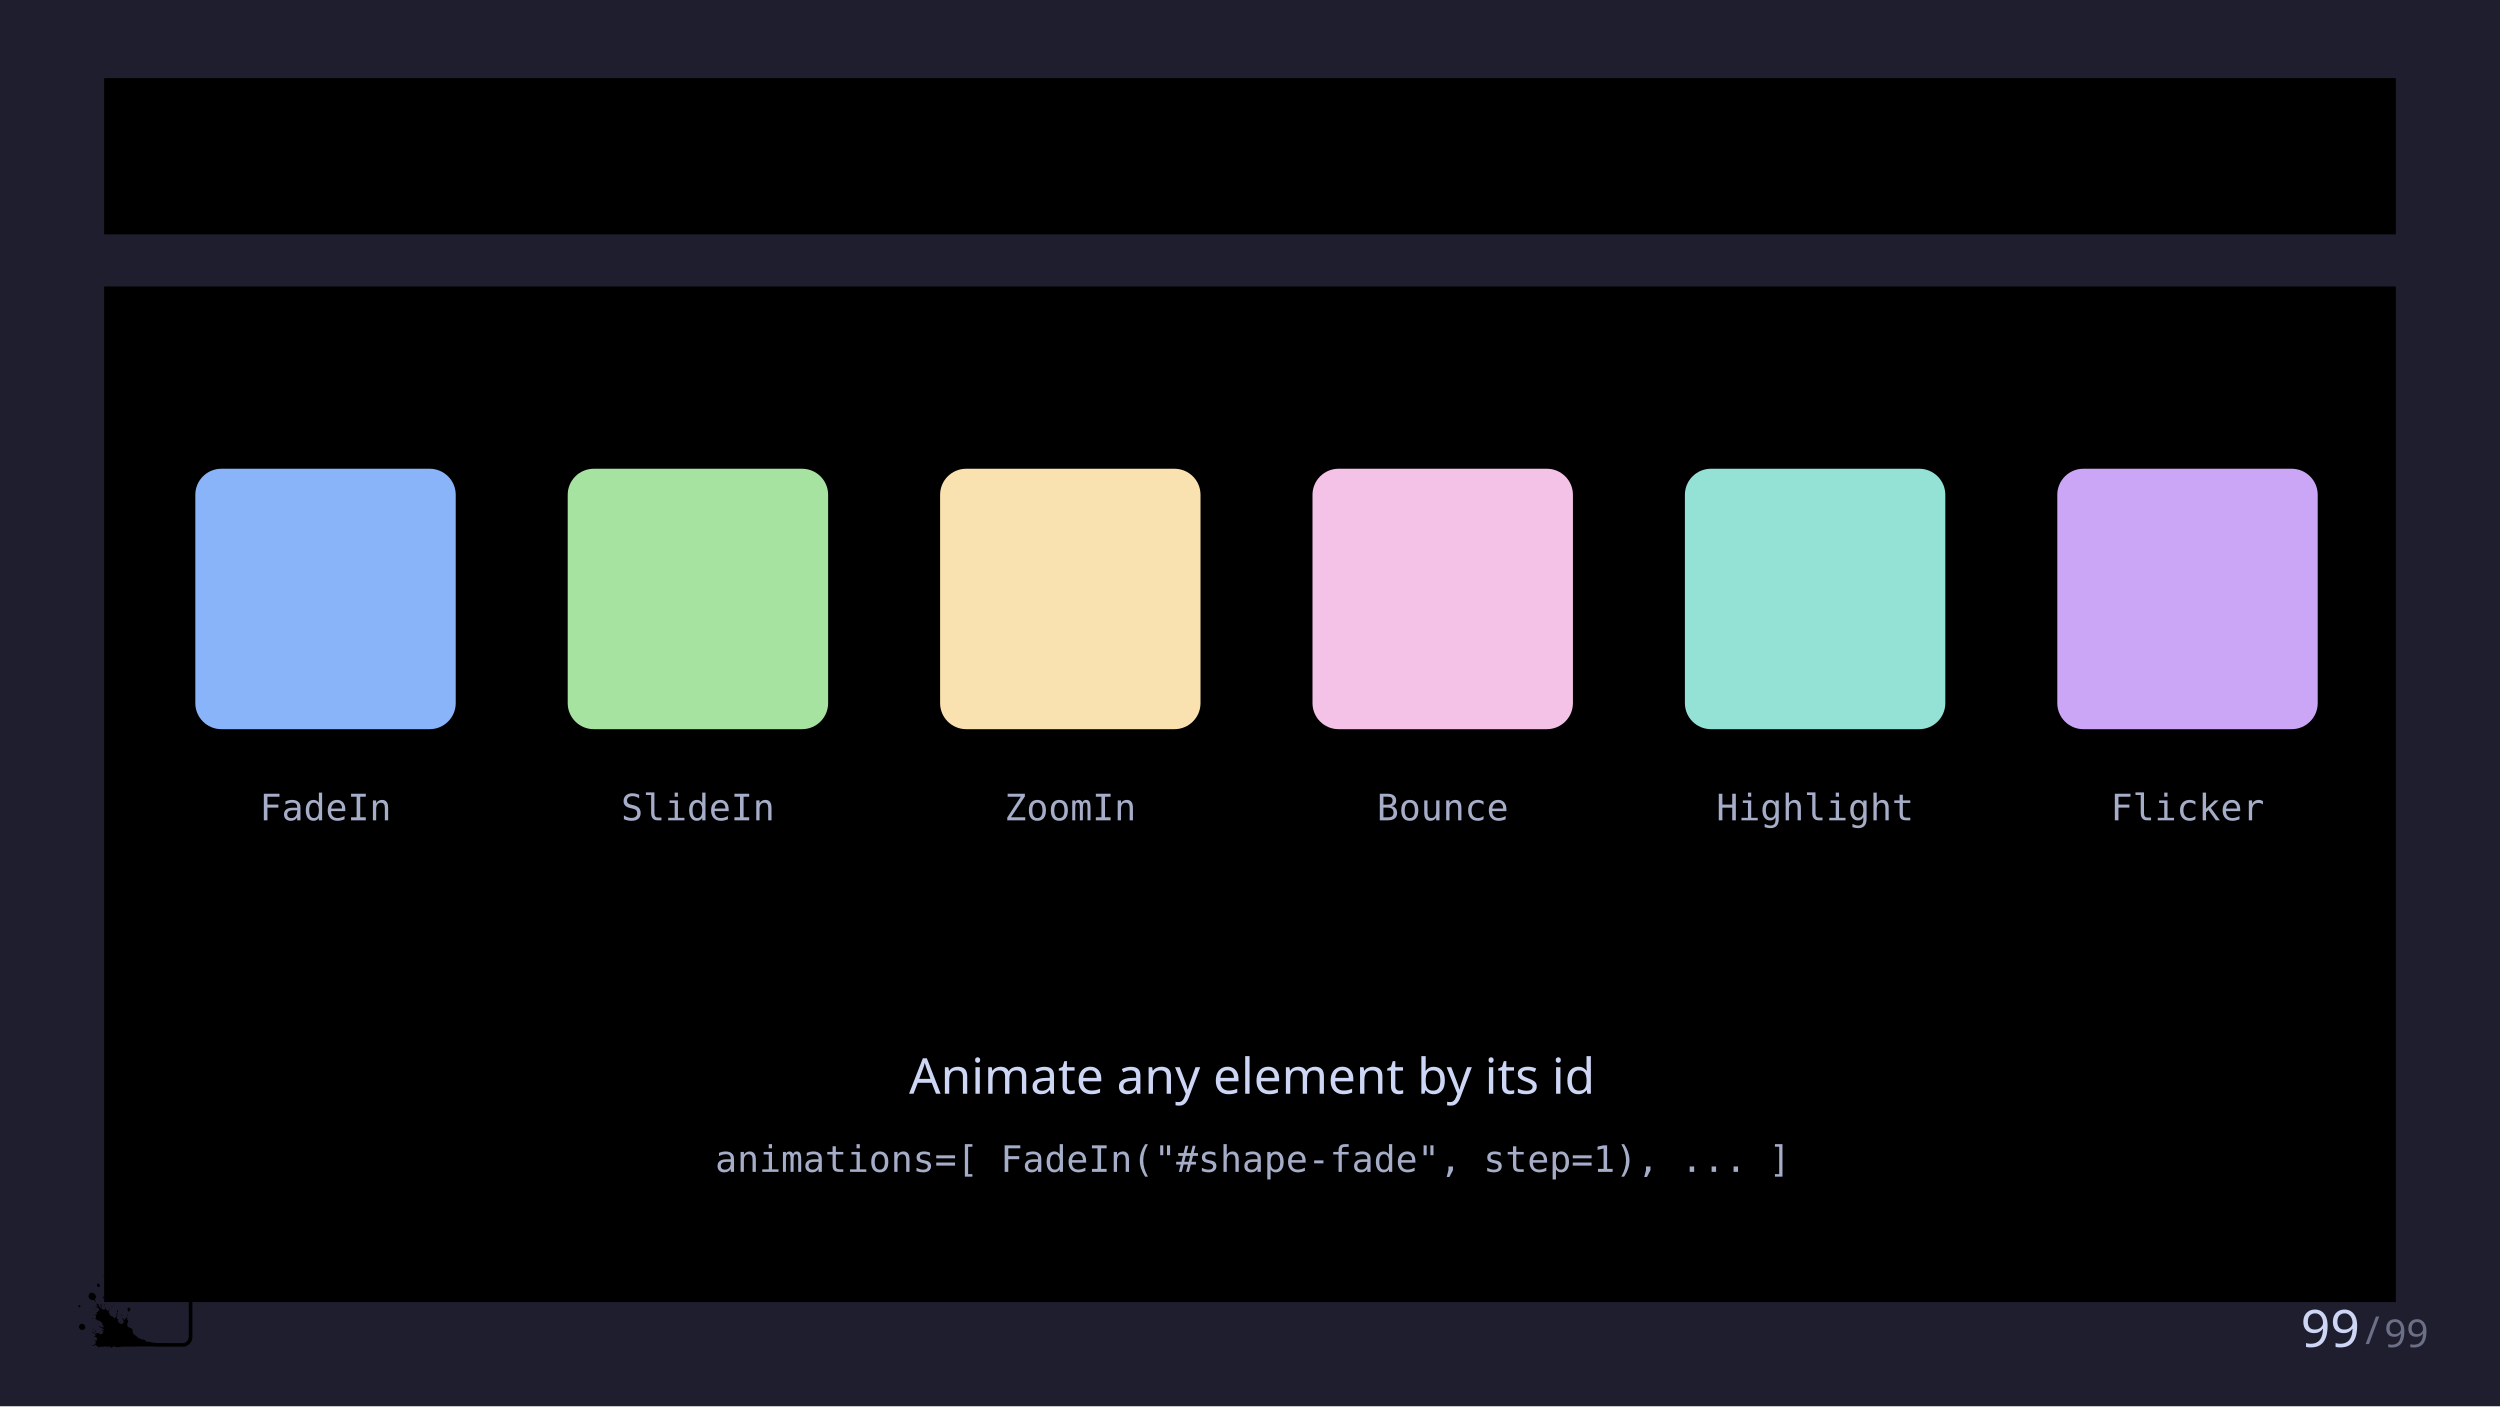
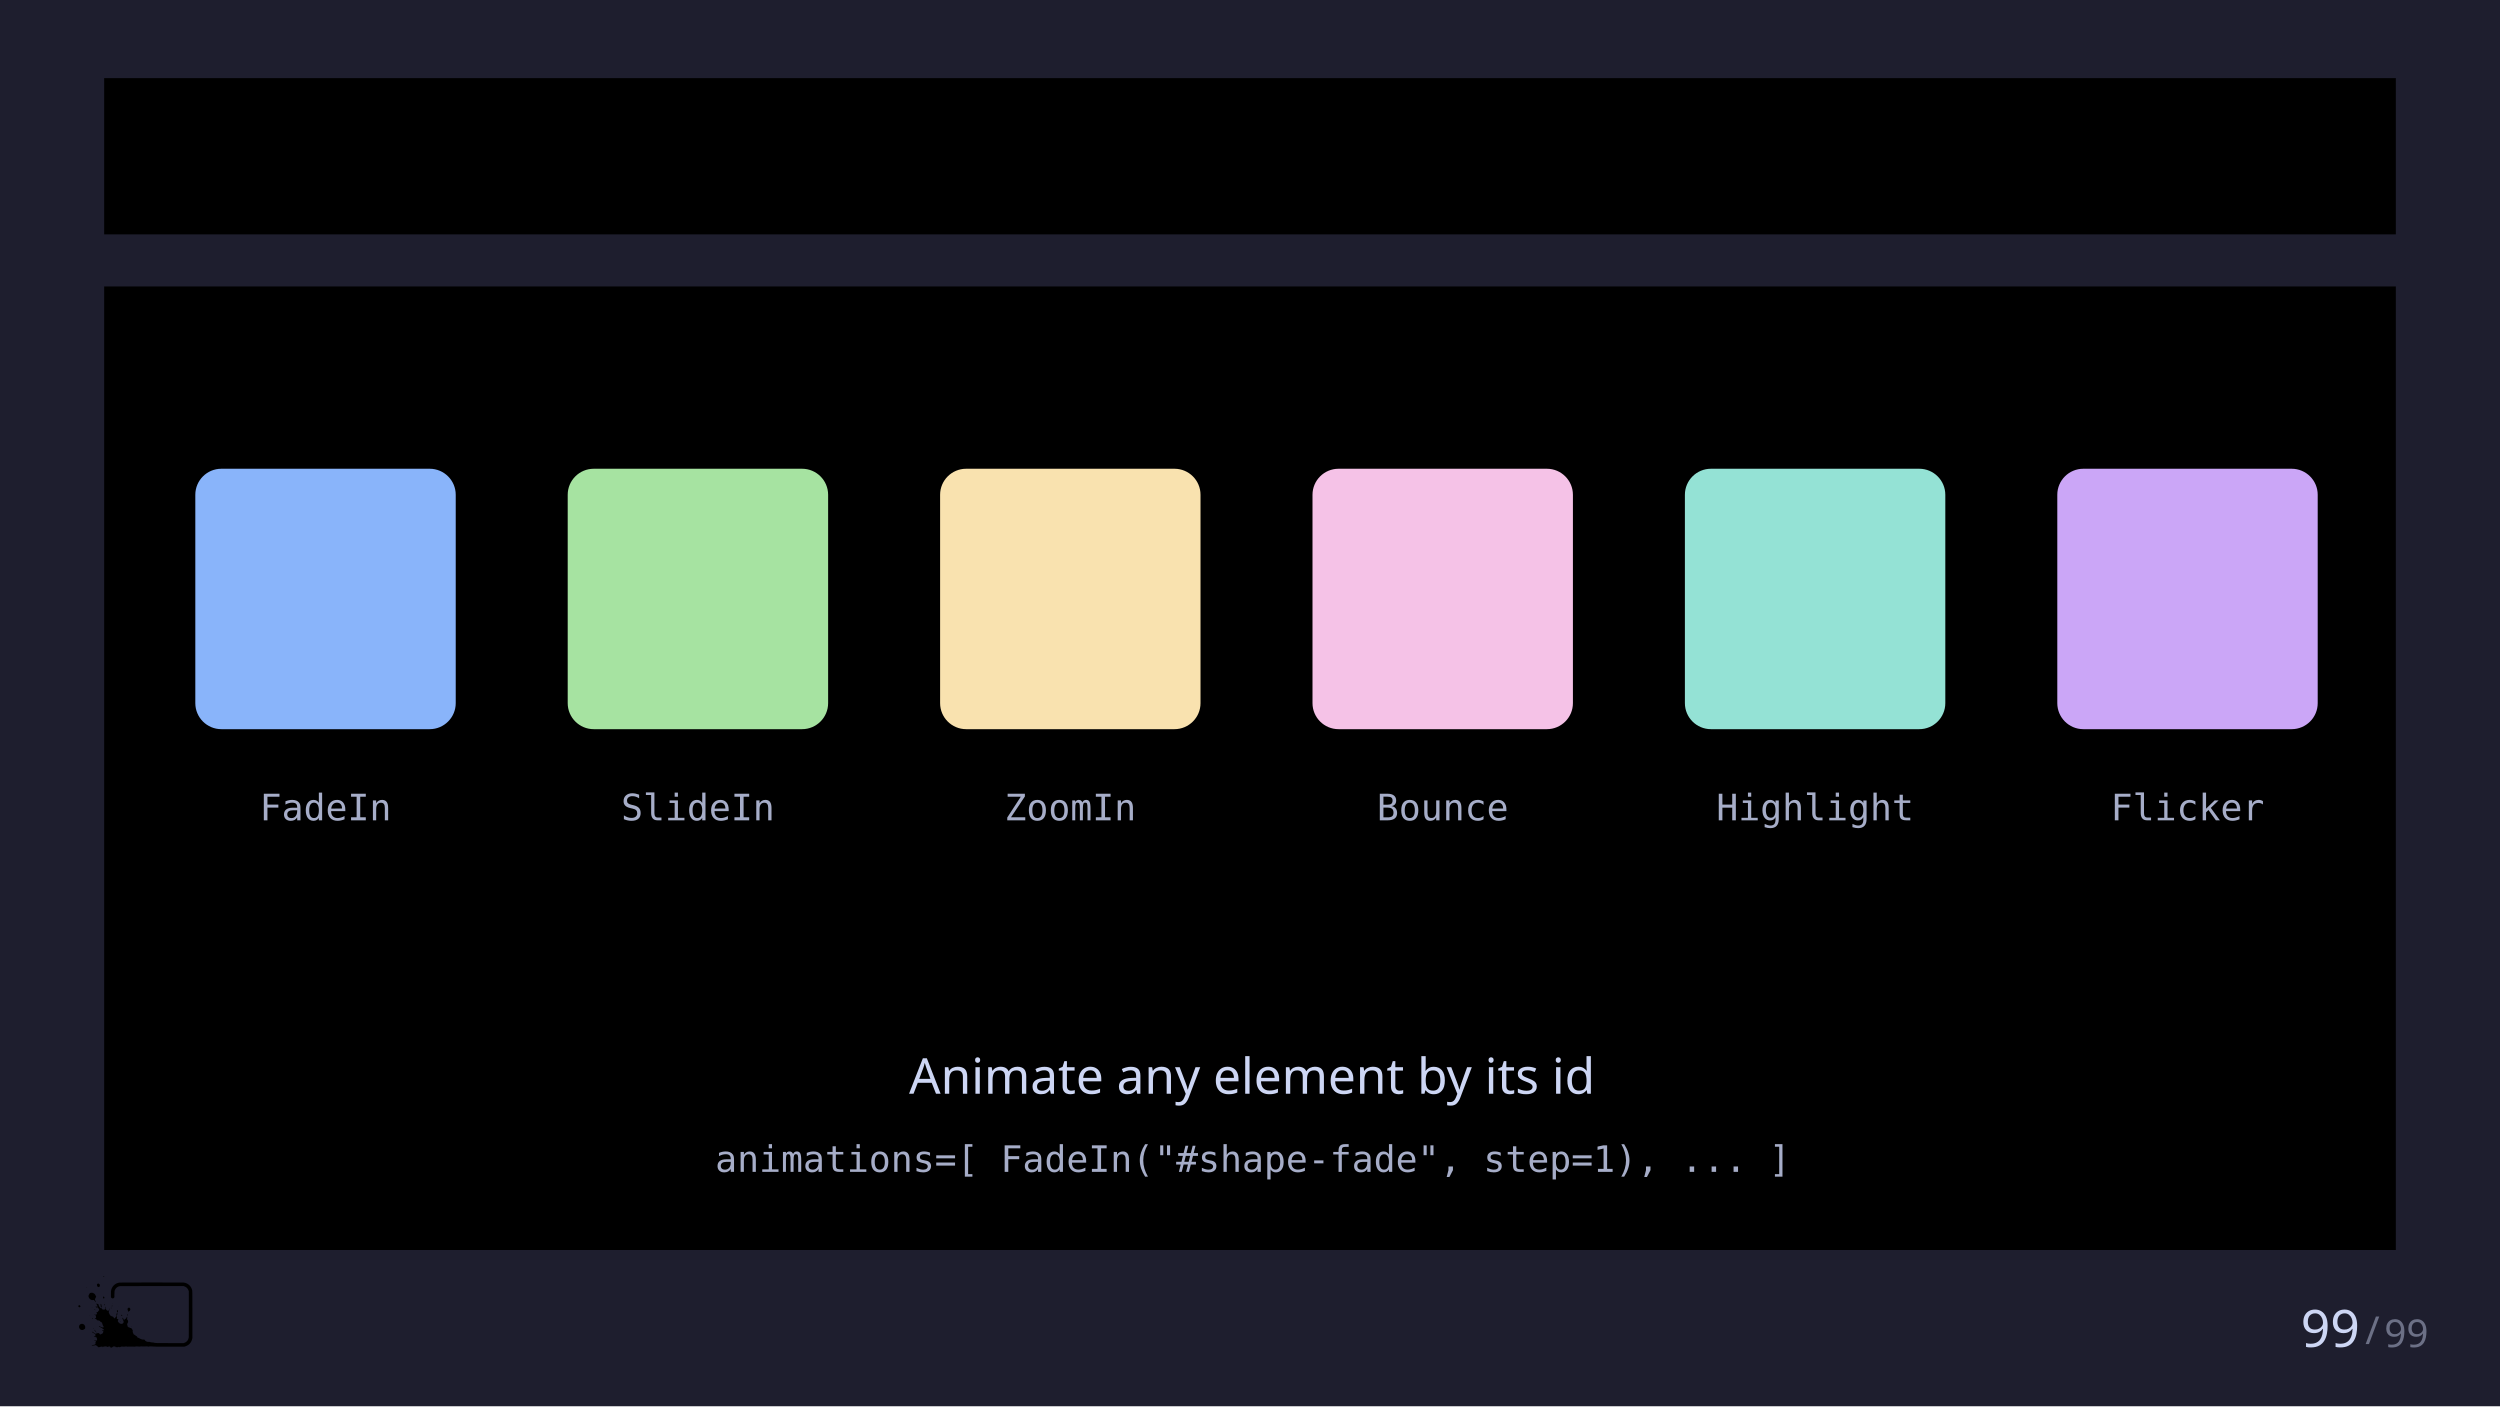
- <svg xmlns="http://www.w3.org/2000/svg" xmlns:ns1="urn:inkflow" ns1:parent="local:content" viewBox="0 0 1920 1080" width="1920" height="1080" version="1.1" id="svg12">
+ <svg xmlns="http://www.w3.org/2000/svg" xmlns:ns1="urn:inkflow" ns1:parent="content" viewBox="0 0 1920 1080" width="1920" height="1080" version="1.1" id="svg12">
  <g ns1:layout-src="./base" ns1:layout-hash="0e0184e9">
    <defs />
    <rect width="1920" height="1080" class="inkflow-fill-bg" />
  </g>
-   <g ns1:layout-src="builtin:numbered" ns1:layout-hash="6a4a92fb">
+   <g ns1:layout-src="./numbered" ns1:layout-hash="6a4a92fb">
    <defs />
    <text id="zone-slide-number" x="1812.359" y="1034.438" class="inkflow-fill-text-muted inkflow-fill-text inkflow-fill-code-text" text-anchor="end" font-size="39.664px" font-family="sans-serif" style="stroke-width: 1.417">99</text>
    <text id="zone-slide-total" x="1831.157" y="1034.58" class="inkflow-fill-text-muted inkflow-fill-grey" font-size="29.64px" font-family="sans-serif" style="stroke-width: 1.059">99</text>
    <text id="text1" x="1816.518" y="1032.25" class="inkflow-fill-text-muted inkflow-fill-grey" font-size="29.64px" font-family="sans-serif" style="stroke-width: 1.059">/</text>
  </g>
-   <g ns1:layout-src="local:content" ns1:layout-hash="4d847c33">
+   <g ns1:layout-src="./title" ns1:layout-hash="55fe2bf2">
    <defs />
    <rect id="zone-title" x="80" y="60" width="1760" height="120" />
-     <rect id="zone-content" x="80" y="220" width="1760" height="780" />
+   </g>
+   <g ns1:layout-src="content" ns1:layout-hash="d783db6f">
+     <defs />
+     <rect id="zone-content" x="80" y="220" width="1760" height="740" style="stroke-width:0.943" />
  </g>
  <defs id="defs6">
    <style id="inkflow-preview">.inkflow-fill-bg { fill: #1e1e2e; }
.inkflow-stroke-bg { stroke: #1e1e2e; }
.inkflow-fill-surface { fill: #313244; }
.inkflow-stroke-surface { stroke: #313244; }
.inkflow-fill-border { fill: #585b70; }
.inkflow-stroke-border { stroke: #585b70; }
.inkflow-fill-text { fill: #cdd6f4; }
.inkflow-stroke-text { stroke: #cdd6f4; }
.inkflow-fill-text-muted { fill: #a6adc8; }
.inkflow-stroke-text-muted { stroke: #a6adc8; }
.inkflow-fill-accent { fill: #cba6f7; }
.inkflow-stroke-accent { stroke: #cba6f7; }
.inkflow-fill-accent-fg { fill: #11111b; }
.inkflow-stroke-accent-fg { stroke: #11111b; }
.inkflow-fill-code-bg { fill: #181825; }
.inkflow-stroke-code-bg { stroke: #181825; }
.inkflow-fill-code-text { fill: #cdd6f4; }
.inkflow-stroke-code-text { stroke: #cdd6f4; }
.inkflow-fill-red { fill: #f38ba8; }
.inkflow-stroke-red { stroke: #f38ba8; }
.inkflow-fill-orange { fill: #fab387; }
.inkflow-stroke-orange { stroke: #fab387; }
.inkflow-fill-yellow { fill: #f9e2af; }
.inkflow-stroke-yellow { stroke: #f9e2af; }
.inkflow-fill-green { fill: #a6e3a1; }
.inkflow-stroke-green { stroke: #a6e3a1; }
.inkflow-fill-teal { fill: #94e2d5; }
.inkflow-stroke-teal { stroke: #94e2d5; }
.inkflow-fill-blue { fill: #89b4fa; }
.inkflow-stroke-blue { stroke: #89b4fa; }
.inkflow-fill-purple { fill: #cba6f7; }
.inkflow-stroke-purple { stroke: #cba6f7; }
.inkflow-fill-pink { fill: #f5c2e7; }
.inkflow-stroke-pink { stroke: #f5c2e7; }
.inkflow-fill-grey { fill: #6c7086; }
.inkflow-stroke-grey { stroke: #6c7086; }</style>
  </defs>
  <g id="g7">
    <rect id="shape-fade" x="150" y="360" width="200" height="200" rx="20" class="inkflow-fill-blue" />
    <text x="250" y="630" text-anchor="middle" font-family="monospace" font-size="28" class="inkflow-fill-text-muted" id="text5">FadeIn</text>
  </g>
  <g id="g8">
    <rect id="shape-slide" x="436" y="360" width="200" height="200" rx="20" class="inkflow-fill-green" />
    <text x="536" y="630" text-anchor="middle" font-family="monospace" font-size="28" class="inkflow-fill-text-muted" id="text6">SlideIn</text>
  </g>
  <g id="g9">
    <rect id="shape-zoom" x="722" y="360" width="200" height="200" rx="20" class="inkflow-fill-yellow" />
    <text x="822" y="630" text-anchor="middle" font-family="monospace" font-size="28" class="inkflow-fill-text-muted" id="text7">ZoomIn</text>
  </g>
  <g id="g10">
    <rect id="shape-bounce" x="1008" y="360" width="200" height="200" rx="20" class="inkflow-fill-pink" />
    <text x="1108" y="630" text-anchor="middle" font-family="monospace" font-size="28" class="inkflow-fill-text-muted" id="text8">Bounce</text>
  </g>
  <g id="g11">
    <rect id="shape-highlight" x="1294" y="360" width="200" height="200" rx="20" class="inkflow-fill-teal" />
    <text x="1394" y="630" text-anchor="middle" font-family="monospace" font-size="28" class="inkflow-fill-text-muted" id="text9">Highlight</text>
  </g>
  <g id="g12">
    <rect id="shape-flicker" x="1580" y="360" width="200" height="200" rx="20" class="inkflow-fill-purple" />
    <text x="1680" y="630" text-anchor="middle" font-family="monospace" font-size="28" class="inkflow-fill-text-muted" id="text10">Flicker</text>
  </g>
  <text x="961.577" y="840" text-anchor="middle" font-family="sans-serif" font-size="38px" class="inkflow-fill-text" id="text11">Animate any element by its id</text>
  <text x="962.256" y="900" text-anchor="middle" font-family="monospace" font-size="28px" class="inkflow-fill-text-muted" id="text12">animations=[ FadeIn("#shape-fade", step=1), ... ]</text>
  <g ns1:overlay-src="footer" ns1:overlay-hash="f664c57d">
    <defs />
    <g class="inkflow-demo-logo-mark" transform="matrix(0.7161682,0,0,0.7161682,43.00572,966.5546)" id="demo-logo-mark">
      <g transform="translate(-148.5314,-96.87841)">
        <g transform="translate(3.746808,2.274717)">
          <path style="fill-opacity:1;stroke-width:0.372" d="m 203.569,189.978 c -0.189,-0.105 -0.434,-0.191 -0.544,-0.191 h -0.201 l 0.036,-0.375 c 0.048,-0.499 -0.137,-0.658 -0.611,-0.527 -0.191,0.053 -0.516,0.076 -0.721,0.051 -0.281,-0.034 -0.516,0.028 -0.954,0.25 l -0.582,0.295 -0.288,-0.167 c -0.858,-0.497 -0.907,-0.511 -1.749,-0.51 -0.46,3.7e-4 -1.081,0.066 -1.379,0.146 -0.298,0.08 -0.665,0.146 -0.816,0.147 -0.211,7.4e-4 -0.323,0.085 -0.486,0.361 l -0.212,0.36 -0.154,-0.237 c -0.085,-0.13 -0.248,-0.334 -0.364,-0.452 l -0.211,-0.215 -0.528,0.14 c -0.29,0.077 -0.763,0.141 -1.052,0.142 -0.38,7.4e-4 -0.64,0.069 -0.943,0.247 -0.231,0.135 -0.629,0.274 -0.885,0.31 l -0.466,0.064 -0.363,-0.344 c -0.2,-0.189 -0.585,-0.494 -0.856,-0.677 -0.271,-0.184 -0.722,-0.545 -1.003,-0.803 -0.359,-0.33 -0.594,-0.469 -0.79,-0.469 -0.652,0 -1.99,0.215 -2.527,0.405 -0.97,0.345 -2.362,0.082 -1.633,-0.308 0.11,-0.059 0.542,-0.17 0.96,-0.247 1.612,-0.297 2.119,-0.44 2.452,-0.694 0.488,-0.373 0.58,-0.629 0.441,-1.232 -0.178,-0.773 -0.148,-0.949 0.23,-1.327 0.454,-0.454 0.444,-0.677 -0.043,-0.925 -0.213,-0.109 -0.415,-0.243 -0.45,-0.299 -0.098,-0.158 -0.75,-0.459 -1.154,-0.532 -0.201,-0.036 -0.392,-0.109 -0.424,-0.161 -0.109,-0.177 0.784,-0.093 1.233,0.115 0.244,0.113 0.731,0.227 1.083,0.254 l 0.64,0.048 0.285,-0.301 c 0.393,-0.415 0.465,-1.123 0.17,-1.687 -0.115,-0.221 -0.209,-0.579 -0.209,-0.797 0,-0.596 -0.287,-0.802 -1.542,-1.108 -0.79,-0.193 -1.118,-0.322 -1.329,-0.524 -0.404,-0.387 -0.365,-0.509 0.139,-0.431 0.23,0.036 0.515,0.117 0.634,0.181 0.118,0.064 0.329,0.117 0.468,0.117 0.29,0 0.329,-0.196 0.119,-0.599 -0.112,-0.214 -0.112,-0.284 6e-4,-0.437 0.173,-0.237 0.171,-0.773 -0.005,-1.11 -0.216,-0.416 -0.544,-0.671 -1.289,-1.004 -1.102,-0.492 -2.597,-1.555 -2.472,-1.757 0.089,-0.144 0.518,-0.151 0.605,-0.009 0.036,0.058 0.338,0.236 0.67,0.396 0.333,0.16 1.018,0.599 1.523,0.976 0.504,0.377 1.09,0.737 1.3,0.8 l 0.383,0.115 0.26,-0.17 c 0.143,-0.094 0.348,-0.369 0.456,-0.613 l 0.196,-0.443 -0.18,-0.214 c -0.099,-0.117 0.05,-0.003 0.332,0.254 l 0.513,0.468 h 0.408 c 0.224,0 0.531,-0.073 0.682,-0.162 0.151,-0.089 0.343,-0.136 0.425,-0.105 0.083,0.032 0.313,0.349 0.512,0.705 0.522,0.933 0.819,1.105 1.314,0.758 0.144,-0.101 0.423,-0.213 0.62,-0.249 0.197,-0.036 0.525,-0.197 0.727,-0.358 0.203,-0.161 0.446,-0.293 0.54,-0.293 0.221,0 0.353,-0.169 0.436,-0.557 0.036,-0.171 0.219,-0.525 0.405,-0.787 0.186,-0.262 0.339,-0.552 0.339,-0.644 0,-0.092 -0.166,-0.292 -0.368,-0.443 -0.367,-0.275 -0.784,-0.712 -0.951,-0.997 -0.063,-0.107 -0.025,-0.201 0.134,-0.33 0.333,-0.27 0.69,-0.22 1.175,0.166 0.335,0.266 0.463,0.319 0.566,0.233 0.303,-0.251 0.06,-0.973 -0.327,-0.973 -0.083,0 -0.469,-0.308 -0.858,-0.685 -0.389,-0.377 -0.86,-0.751 -1.048,-0.83 -0.188,-0.08 -0.495,-0.259 -0.683,-0.4 -0.188,-0.14 -0.52,-0.303 -0.738,-0.361 -0.349,-0.093 -0.611,-0.253 -1.45,-0.883 -0.159,-0.119 -0.192,-0.217 -0.141,-0.418 0.102,-0.408 0.36,-0.327 1.235,0.388 l 0.797,0.651 0.425,-0.064 c 0.341,-0.051 0.475,-0.025 0.677,0.135 0.608,0.478 1.47,0.498 1.679,0.038 0.173,-0.379 -0.052,-1.099 -0.457,-1.461 -0.182,-0.162 -0.362,-0.439 -0.4,-0.614 -0.038,-0.175 -0.111,-0.344 -0.161,-0.375 -0.05,-0.031 -0.091,-0.28 -0.091,-0.554 0,-0.413 -0.05,-0.556 -0.295,-0.835 -0.176,-0.201 -0.295,-0.446 -0.295,-0.61 0,-0.327 -0.098,-0.461 -0.73,-1 -0.395,-0.336 -0.543,-0.405 -0.803,-0.375 l -0.319,0.037 -0.056,-0.352 c -0.083,-0.519 -0.349,-0.749 -0.962,-0.829 -0.289,-0.038 -0.678,-0.158 -0.863,-0.267 -0.268,-0.157 -0.434,-0.185 -0.804,-0.134 -0.579,0.08 -0.818,-0.039 -1.07,-0.534 -0.106,-0.208 -0.331,-0.495 -0.5,-0.637 l -0.307,-0.259 h -0.788 c -0.561,0 -0.777,-0.033 -0.75,-0.116 0.045,-0.135 0.183,-0.218 0.686,-0.416 0.236,-0.093 0.455,-0.288 0.626,-0.559 l 0.263,-0.417 -0.069,-0.452 c -0.038,-0.249 -0.076,-0.723 -0.086,-1.053 -0.019,-0.7 -0.102,-0.826 -0.852,-1.299 -0.6,-0.379 -0.985,-0.701 -0.985,-0.825 0,-0.19 0.477,-0.057 0.94,0.262 0.274,0.189 0.635,0.37 0.801,0.404 l 0.303,0.061 0.504,-0.768 c 0.277,-0.423 0.504,-0.862 0.504,-0.977 0,-0.115 -0.155,-0.427 -0.345,-0.694 -0.407,-0.572 -0.445,-0.785 -0.123,-0.686 0.122,0.037 0.425,0.092 0.673,0.121 l 0.452,0.053 0.213,-0.27 c 0.117,-0.149 0.213,-0.363 0.213,-0.475 0,-0.124 0.238,-0.426 0.605,-0.767 l 0.605,-0.562 -0.056,-0.622 c -0.045,-0.5 -0.104,-0.661 -0.297,-0.82 -0.132,-0.109 -0.298,-0.309 -0.368,-0.445 -0.571,-1.105 -1.749,-1.704 -1.938,-0.984 -0.065,0.247 -0.136,0.246 -0.451,-0.002 -0.402,-0.316 -0.678,-0.831 -0.603,-1.127 0.052,-0.207 0.105,-0.244 0.274,-0.191 0.116,0.036 0.338,0.173 0.495,0.304 0.385,0.322 0.929,0.286 1.131,-0.075 0.194,-0.347 0.09,-0.68 -0.382,-1.225 -0.216,-0.25 -0.393,-0.529 -0.393,-0.621 -3e-5,-0.091 -0.091,-0.406 -0.202,-0.698 -0.128,-0.337 -0.168,-0.566 -0.108,-0.625 0.158,-0.158 0.705,0.027 0.974,0.329 0.196,0.22 0.34,0.286 0.625,0.286 0.492,0 0.68,0.205 0.68,0.744 0,0.579 0.263,1.24 0.822,2.069 1.006,1.491 1.126,1.597 1.598,1.418 0.414,-0.157 0.521,-0.114 0.729,0.293 0.109,0.214 0.471,0.609 0.804,0.879 l 0.606,0.49 0.995,-0.022 c 0.556,-0.013 1.092,-0.075 1.215,-0.143 0.142,-0.078 0.274,-0.308 0.374,-0.652 l 0.154,-0.531 -0.152,-0.365 c -0.169,-0.405 -0.21,-1.621 -0.054,-1.621 0.054,0 0.099,0.095 0.099,0.21 0,0.115 0.083,0.348 0.185,0.517 0.102,0.169 0.214,0.551 0.25,0.849 0.175,1.443 0.467,1.964 1.472,2.63 0.923,0.611 1.679,0.515 1.898,-0.242 0.127,-0.438 0.691,-1.305 0.85,-1.305 0.051,0 0.068,0.055 0.039,0.123 -0.029,0.068 -0.251,0.633 -0.492,1.255 -0.61,1.574 -0.662,2.1 -0.275,2.757 0.195,0.331 0.489,1.054 0.553,1.36 0.037,0.179 0.214,0.472 0.392,0.65 0.178,0.178 0.353,0.416 0.389,0.528 0.129,0.408 0.446,0.694 0.841,0.761 0.215,0.036 0.553,0.195 0.752,0.353 0.277,0.22 0.464,0.287 0.798,0.287 0.583,0 0.796,0.132 1.007,0.622 0.246,0.572 0.958,1.445 1.178,1.445 0.106,0 0.295,-0.175 0.452,-0.418 0.149,-0.23 0.481,-0.618 0.738,-0.862 0.347,-0.329 0.486,-0.545 0.539,-0.837 0.039,-0.217 0.136,-0.466 0.215,-0.554 0.105,-0.117 0.149,-0.453 0.164,-1.226 l 0.02,-1.065 0.218,-0.218 c 0.12,-0.12 0.245,-0.328 0.279,-0.462 0.045,-0.18 0.11,-0.23 0.25,-0.194 l 0.189,0.049 -0.001,0.752 -0.001,0.752 -0.403,0.738 -0.403,0.738 0.226,0.9 0.226,0.9 -0.124,0.674 -0.124,0.674 0.222,0.18 c 0.17,0.138 0.361,0.174 0.819,0.155 l 0.597,-0.025 0.031,0.21 c 0.017,0.115 -0.105,0.519 -0.271,0.897 -0.391,0.891 -0.392,1.268 -0.006,1.639 0.162,0.156 0.295,0.353 0.295,0.44 0,0.285 0.297,0.587 0.693,0.705 0.292,0.087 0.391,0.169 0.392,0.323 0.002,0.236 0.683,0.846 0.945,0.846 0.095,0 0.314,-0.051 0.487,-0.114 l 0.315,-0.114 0.323,0.23 0.323,0.23 0.288,-0.165 c 0.158,-0.091 0.358,-0.165 0.444,-0.165 0.086,0 0.339,-0.107 0.563,-0.239 0.525,-0.308 0.939,-1.038 0.939,-1.658 0,-0.519 -0.242,-1.266 -0.447,-1.381 -0.094,-0.052 -0.144,-0.238 -0.144,-0.53 v -0.45 l -0.343,-0.314 -0.343,-0.314 -0.049,-0.807 c -0.04,-0.657 -0.022,-0.807 0.093,-0.807 0.201,0 0.798,0.817 0.995,1.361 0.297,0.819 0.619,1.495 0.713,1.495 0.05,0 0.119,-0.137 0.152,-0.304 0.1,-0.499 0.415,-0.838 0.997,-1.074 0.401,-0.163 0.648,-0.351 0.937,-0.714 0.216,-0.271 0.393,-0.535 0.393,-0.585 0,-0.051 0.112,-0.336 0.248,-0.634 0.283,-0.619 0.525,-0.678 0.672,-0.164 0.067,0.234 0.035,0.529 -0.128,1.167 -0.123,0.483 -0.19,0.961 -0.155,1.102 0.068,0.272 0.418,0.783 0.872,1.275 0.24,0.26 0.279,0.368 0.227,0.629 -0.035,0.173 -0.015,0.493 0.043,0.71 l 0.106,0.395 -0.193,0.261 c -0.294,0.398 -0.709,1.256 -0.709,1.467 0,0.103 -0.067,0.243 -0.148,0.311 -0.196,0.162 -0.187,0.288 0.06,0.853 0.127,0.29 0.203,0.658 0.195,0.942 -0.007,0.256 0.039,0.567 0.103,0.689 0.064,0.123 0.145,0.289 0.181,0.371 0.036,0.081 0.2,0.214 0.366,0.295 0.165,0.081 0.34,0.236 0.387,0.345 0.065,0.147 0.211,0.209 0.579,0.247 0.366,0.037 0.599,0.135 0.908,0.383 l 0.415,0.333 0.455,-0.062 0.455,-0.062 0.539,0.566 c 0.317,0.332 0.702,0.891 0.935,1.353 l 0.395,0.788 -0.054,0.832 -0.054,0.832 0.346,0.767 c 0.19,0.422 0.412,0.987 0.492,1.257 0.153,0.516 0.431,0.793 0.796,0.793 0.122,0 0.468,0.218 0.781,0.492 0.309,0.271 0.614,0.492 0.677,0.492 0.063,0 0.238,0.129 0.389,0.287 0.151,0.158 0.392,0.316 0.535,0.351 0.44,0.108 0.676,0.32 0.741,0.664 0.086,0.459 0.293,0.72 0.814,1.026 0.323,0.189 0.57,0.259 0.879,0.247 0.359,-0.014 0.456,0.024 0.59,0.229 0.24,0.366 0.652,0.58 2.011,1.042 l 1.231,0.418 0.923,-0.006 c 1.105,-0.007 1.72,0.199 1.896,0.638 0.06,0.151 0.15,0.363 0.2,0.471 0.093,0.204 1.187,0.917 1.707,1.113 0.78,0.294 1.656,0.42 2.16,0.311 l 0.498,-0.108 0.884,0.303 c 0.899,0.308 2.858,0.57 3.527,0.472 0.194,-0.029 0.465,0.037 0.753,0.181 0.875,0.439 2.122,0.473 17.484,0.479 l 14.179,0.005 0.64,-0.181 c 2.758,-0.779 4.717,-3.139 5.027,-6.057 0.067,-0.63 0.09,-9.087 0.07,-25.123 l -0.031,-24.173 -0.177,-0.591 c -0.725,-2.421 -2.422,-4.112 -4.866,-4.851 l -0.565,-0.171 -33.675,-0.028 c -24.105,-0.02 -33.912,0.003 -34.508,0.08 -2.34,0.305 -4.216,1.629 -5.228,3.69 -0.671,1.366 -0.707,1.604 -0.758,5.071 l -0.046,3.102 -0.184,0.36 c -0.634,1.242 -2.429,1.297 -3.25,0.1 l -0.237,-0.346 -0.03,-3.06 c -0.034,-3.399 0.033,-4.154 0.486,-5.521 1.311,-3.951 4.686,-6.722 8.8,-7.227 1.177,-0.144 67.306,-0.152 68.68,-0.008 4.075,0.427 7.556,3.237 8.842,7.136 0.596,1.807 0.562,0.146 0.562,27.324 v 24.961 l -0.18,0.817 c -0.444,2.02 -1.208,3.581 -2.495,5.097 -1.136,1.339 -3.288,2.65 -5.202,3.17 l -0.985,0.267 -14.228,-7.5e-4 c -15.013,-0.001 -19.266,-0.051 -19.724,-0.232 -0.435,-0.172 -3.852,-0.147 -3.998,0.029 -0.204,0.246 -0.558,0.263 -1.042,0.049 l -0.464,-0.205 -1.393,0.056 c -0.766,0.031 -1.459,0.06 -1.54,0.066 -0.081,0.006 -0.281,0.012 -0.443,0.014 -0.162,0.002 -0.561,0.006 -0.886,0.01 -0.325,0.004 -1.078,-0.029 -1.674,-0.073 -0.901,-0.066 -1.164,-0.052 -1.563,0.084 -0.283,0.097 -0.566,0.134 -0.689,0.091 -0.115,-0.04 -0.786,-0.08 -1.49,-0.089 -0.704,-0.009 -1.494,-0.051 -1.756,-0.092 -0.332,-0.052 -0.727,-0.022 -1.31,0.1 l -0.834,0.175 -1.644,-0.077 c -1.951,-0.091 -3.185,-0.091 -5.214,0.002 l -1.502,0.069 -0.257,-0.168 c -0.214,-0.14 -0.324,-0.151 -0.664,-0.063 -1.156,0.298 -3.467,0.35 -4.346,0.097 -0.349,-0.101 -0.97,0.074 -1.889,0.531 l -0.609,0.303 -0.355,-0.311 c -0.195,-0.171 -0.413,-0.311 -0.485,-0.311 -0.072,0 -0.301,0.136 -0.51,0.301 -0.262,0.208 -0.441,0.282 -0.58,0.24 -0.429,-0.132 -1.009,-0.163 -1.481,-0.079 -0.668,0.119 -0.771,0.082 -1.021,-0.362 -0.249,-0.442 -0.464,-0.542 -0.854,-0.394 -0.167,0.064 -0.542,0.079 -0.949,0.039 l -0.672,-0.066 -0.467,0.467 c -0.441,0.441 -1.208,0.846 -1.58,0.833 -0.093,-0.003 -0.323,-0.092 -0.512,-0.197 z m -15.8,-16.388 c -0.214,-0.131 -0.487,-0.402 -0.608,-0.601 -0.12,-0.199 -0.445,-0.592 -0.723,-0.873 -0.539,-0.546 -0.709,-1.046 -0.378,-1.115 0.182,-0.038 1.206,1.258 1.574,1.991 0.11,0.22 0.292,0.499 0.404,0.621 0.255,0.278 0.216,0.274 -0.269,-0.024 z m 5.361,-0.45 c 0,-0.057 0.044,-0.077 0.099,-0.043 0.054,0.034 0.099,0.08 0.099,0.104 0,0.024 -0.044,0.043 -0.099,0.043 -0.054,0 -0.099,-0.047 -0.099,-0.104 z m -21.17,-2.006 c -0.679,-0.188 -0.992,-0.384 -1.537,-0.96 -1.306,-1.381 -1.292,-3.503 0.032,-4.757 0.515,-0.488 1.451,-0.836 2.243,-0.834 0.522,0.001 1.609,0.392 2.075,0.747 0.542,0.413 1.066,1.283 1.265,2.1 l 0.17,0.7 -0.163,0.491 c -0.107,0.321 -0.141,0.623 -0.099,0.872 l 0.064,0.38 -0.277,0.098 c -0.153,0.054 -0.497,0.28 -0.765,0.502 -0.848,0.703 -1.97,0.95 -3.008,0.662 z m 12.857,-1.393 c -0.085,-0.085 -0.155,-0.218 -0.155,-0.295 0,-0.204 0.334,-0.173 0.536,0.05 0.301,0.332 -0.061,0.565 -0.381,0.245 z m 40.632,-2.423 c 0.07,-0.209 0.355,-0.334 0.478,-0.21 0.062,0.062 0.083,0.16 0.046,0.219 -0.091,0.147 -0.574,0.139 -0.525,-0.009 z m -1.795,-0.672 c 0,-0.054 0.044,-0.099 0.099,-0.099 0.054,0 0.099,0.044 0.099,0.099 0,0.054 -0.044,0.099 -0.099,0.099 -0.054,0 -0.099,-0.044 -0.099,-0.099 z m -9.63,-4.254 c -0.17,-0.17 -0.149,-0.571 0.029,-0.571 0.081,0 0.148,0.011 0.148,0.025 0,0.014 0.041,0.169 0.092,0.345 0.098,0.34 -0.033,0.438 -0.269,0.201 z m -30.046,-3.14 c -0.38,-0.204 -0.541,-0.426 -0.46,-0.637 0.082,-0.213 0.33,-0.172 0.707,0.116 0.218,0.166 0.338,0.341 0.338,0.492 0,0.273 -0.119,0.279 -0.585,0.029 z m -2.992,-3.011 c -0.036,-0.036 -0.066,-0.125 -0.066,-0.197 0,-0.202 0.275,-0.156 0.394,0.066 0.088,0.164 0.075,0.197 -0.079,0.197 -0.101,0 -0.214,-0.03 -0.25,-0.066 z m 34.223,-2.5e-4 c -0.172,-0.069 -0.416,-0.565 -0.416,-0.845 0,-0.295 0.173,-0.468 0.468,-0.468 0.333,0 0.67,0.755 0.502,1.125 -0.11,0.242 -0.278,0.299 -0.554,0.188 z m 5.915,-0.492 c -0.099,-0.258 0.145,-1.236 0.363,-1.453 0.154,-0.154 0.222,-0.171 0.316,-0.077 0.094,0.094 0.094,0.216 0.001,0.564 -0.065,0.244 -0.119,0.529 -0.119,0.632 0,0.198 -0.243,0.498 -0.404,0.498 -0.052,0 -0.123,-0.074 -0.158,-0.164 z m -16.81,-0.492 c -0.035,-0.09 -0.017,-0.21 0.039,-0.266 0.07,-0.07 0.102,-0.019 0.102,0.164 0,0.304 -0.049,0.339 -0.14,0.102 z m 2.356,-2.199 c -0.034,-0.054 -0.014,-0.099 0.043,-0.099 0.057,0 0.104,0.044 0.104,0.099 0,0.054 -0.02,0.099 -0.043,0.099 -0.024,0 -0.071,-0.044 -0.104,-0.099 z m 3.657,-0.594 c 0.038,-0.299 0.004,-0.571 -0.102,-0.824 -0.227,-0.544 -0.208,-1.289 0.039,-1.536 0.444,-0.444 0.844,-0.051 0.96,0.944 l 0.047,0.403 -0.293,0.336 c -0.161,0.185 -0.386,0.513 -0.5,0.73 l -0.207,0.394 z m 11.835,-1.109 c -0.029,-0.449 -0.104,-0.71 -0.272,-0.947 -0.128,-0.18 -0.25,-0.488 -0.271,-0.685 -0.021,-0.197 -0.064,-0.524 -0.095,-0.727 -0.079,-0.519 0.005,-0.76 0.408,-1.174 0.431,-0.442 1.154,-0.719 1.464,-0.56 0.445,0.228 0.858,0.726 1.001,1.207 0.204,0.686 0.186,0.859 -0.162,1.543 l -0.307,0.604 -0.522,0.231 c -0.378,0.167 -0.607,0.354 -0.83,0.679 -0.169,0.246 -0.323,0.448 -0.341,0.448 -0.018,0 -0.051,-0.279 -0.072,-0.62 z m -35.044,-1.308 c -0.071,-0.086 -0.342,-0.263 -0.603,-0.396 -0.281,-0.142 -0.474,-0.307 -0.474,-0.404 0,-0.09 -0.1,-0.272 -0.222,-0.404 l -0.222,-0.24 0.517,0.316 c 0.284,0.174 0.517,0.348 0.517,0.388 0,0.04 0.159,0.258 0.352,0.484 0.194,0.226 0.332,0.412 0.307,0.412 -0.025,0 -0.103,-0.07 -0.174,-0.155 z m 15.312,-1.888 c 0.109,-0.614 0.159,-0.714 0.357,-0.714 0.105,0 0.19,0.024 0.19,0.052 0,0.106 -0.497,1.031 -0.554,1.031 -0.032,0 -0.029,-0.166 0.007,-0.369 z m 2.06,-0.186 c 0.034,-0.251 0.067,-0.639 0.072,-0.862 l 0.01,-0.405 0.141,0.64 c 0.144,0.655 0.076,1.083 -0.172,1.083 -0.079,0 -0.095,-0.14 -0.051,-0.457 z m -21.279,-1.291 c -0.264,-0.257 -0.345,-0.349 -0.179,-0.203 0.166,0.146 0.423,0.311 0.572,0.367 0.149,0.056 0.271,0.147 0.271,0.203 0,0.199 -0.191,0.093 -0.664,-0.367 z m 9.926,0.197 c -0.285,-0.624 -0.415,-1.16 -0.385,-1.588 0.018,-0.25 -0.03,-0.604 -0.106,-0.785 -0.11,-0.262 -0.115,-0.395 -0.024,-0.647 0.063,-0.174 0.115,-0.413 0.115,-0.531 0,-0.148 0.06,-0.215 0.194,-0.215 0.152,0 0.23,0.124 0.359,0.566 0.091,0.311 0.161,0.689 0.157,0.839 -0.004,0.15 0.084,0.479 0.195,0.731 0.163,0.368 0.191,0.573 0.141,1.046 -0.089,0.853 -0.396,1.13 -0.646,0.584 z m -23.754,-0.151 c -0.368,-0.305 -0.869,-0.955 -0.869,-1.129 0,-0.146 0.543,-0.701 0.962,-0.982 l 0.223,-0.15 0.409,0.283 c 0.666,0.461 0.966,0.81 0.966,1.124 0,0.156 -0.055,0.328 -0.123,0.383 -0.068,0.054 -0.284,0.233 -0.481,0.398 -0.422,0.352 -0.726,0.373 -1.088,0.074 z m 35.292,-1.153 0.025,-0.64 h 0.246 c 0.204,0 0.251,0.053 0.276,0.312 0.023,0.237 -0.043,0.391 -0.271,0.64 l -0.302,0.328 z m 7.459,0.246 c 0,-0.081 0.067,-0.148 0.148,-0.148 0.081,0 0.148,0.067 0.148,0.148 0,0.081 -0.067,0.148 -0.148,0.148 -0.081,0 -0.148,-0.067 -0.148,-0.148 z m -15.174,-1.304 c -0.244,-0.57 -0.298,-1.208 -0.109,-1.281 0.234,-0.09 0.443,0.241 0.525,0.832 0.137,0.989 -0.083,1.227 -0.417,0.449 z m 8.38,-1.146 c 0,-0.075 0.067,-0.191 0.148,-0.258 l 0.148,-0.123 v 0.258 c 0,0.164 -0.054,0.258 -0.148,0.258 -0.081,0 -0.148,-0.061 -0.148,-0.136 z m -8.665,-1.292 c 0,-0.081 0.044,-0.148 0.099,-0.148 0.054,0 0.099,0.067 0.099,0.148 0,0.081 -0.044,0.148 -0.099,0.148 -0.054,0 -0.099,-0.067 -0.099,-0.148 z m -9.446,-0.896 c -0.168,-0.141 -0.502,-0.561 -0.742,-0.931 -0.252,-0.389 -0.605,-0.786 -0.835,-0.938 l -0.399,-0.264 -1.009,0.066 -1.009,0.066 -0.591,-0.296 c -0.325,-0.163 -0.64,-0.297 -0.7,-0.299 -0.166,-0.005 -1.005,-0.773 -1.429,-1.31 -0.208,-0.263 -0.425,-0.663 -0.484,-0.89 -0.059,-0.227 -0.197,-0.636 -0.308,-0.91 -0.222,-0.55 -0.217,-0.588 0.263,-1.866 0.174,-0.462 0.385,-0.811 0.641,-1.058 0.241,-0.232 0.407,-0.497 0.447,-0.714 l 0.065,-0.345 h 0.469 c 0.258,0 0.787,-0.072 1.175,-0.159 l 0.705,-0.159 0.562,0.247 c 0.309,0.136 0.717,0.298 0.907,0.36 0.635,0.207 1.508,0.91 1.672,1.345 0.082,0.218 0.293,0.612 0.469,0.875 0.176,0.264 0.32,0.535 0.32,0.603 0,0.068 0.114,0.259 0.253,0.424 0.172,0.205 0.233,0.365 0.19,0.5 -0.035,0.109 -0.097,0.199 -0.139,0.199 -0.099,0 -0.305,0.453 -0.305,0.672 0,0.094 -0.205,0.516 -0.457,0.938 -0.616,1.036 -0.611,1.277 0.06,2.566 0.624,1.198 0.71,1.413 0.598,1.482 -0.048,0.029 -0.224,-0.062 -0.392,-0.204 z m 8.451,-4 c -0.117,-0.229 -0.297,-0.53 -0.401,-0.671 -0.149,-0.202 -0.168,-0.308 -0.091,-0.511 0.122,-0.322 0.489,-0.668 0.707,-0.668 0.237,0 0.9,0.761 0.841,0.966 -0.026,0.092 -0.103,0.366 -0.17,0.61 -0.23,0.835 -0.55,0.934 -0.886,0.274 z m -17.836,-11.058 c -0.307,-0.266 -0.365,-0.572 -0.099,-0.52 0.174,0.034 0.459,0.507 0.402,0.667 -0.017,0.048 -0.154,-0.018 -0.302,-0.146 z m -0.566,-0.933 c 0,-0.054 0.044,-0.099 0.099,-0.099 0.054,0 0.099,0.044 0.099,0.099 0,0.054 -0.044,0.099 -0.099,0.099 -0.054,0 -0.099,-0.044 -0.099,-0.099 z m 13.096,-0.003 c -0.081,-0.054 -0.333,-0.146 -0.56,-0.206 -0.227,-0.059 -0.475,-0.18 -0.553,-0.27 -0.245,-0.284 -0.668,-1.671 -0.597,-1.963 0.141,-0.586 0.411,-0.961 0.85,-1.18 0.662,-0.33 0.877,-0.29 1.524,0.287 0.312,0.278 0.602,0.537 0.644,0.574 0.135,0.12 0.258,1.592 0.152,1.824 -0.054,0.118 -0.228,0.291 -0.387,0.385 -0.159,0.094 -0.36,0.279 -0.446,0.41 -0.166,0.253 -0.382,0.301 -0.626,0.138 z m 5.355,-11.079 c -0.214,-0.327 -0.056,-0.734 0.285,-0.734 0.299,0 0.465,0.175 0.465,0.492 0,0.513 -0.473,0.666 -0.75,0.242 z" />
        </g>
      </g>
    </g>
  </g>
</svg>
